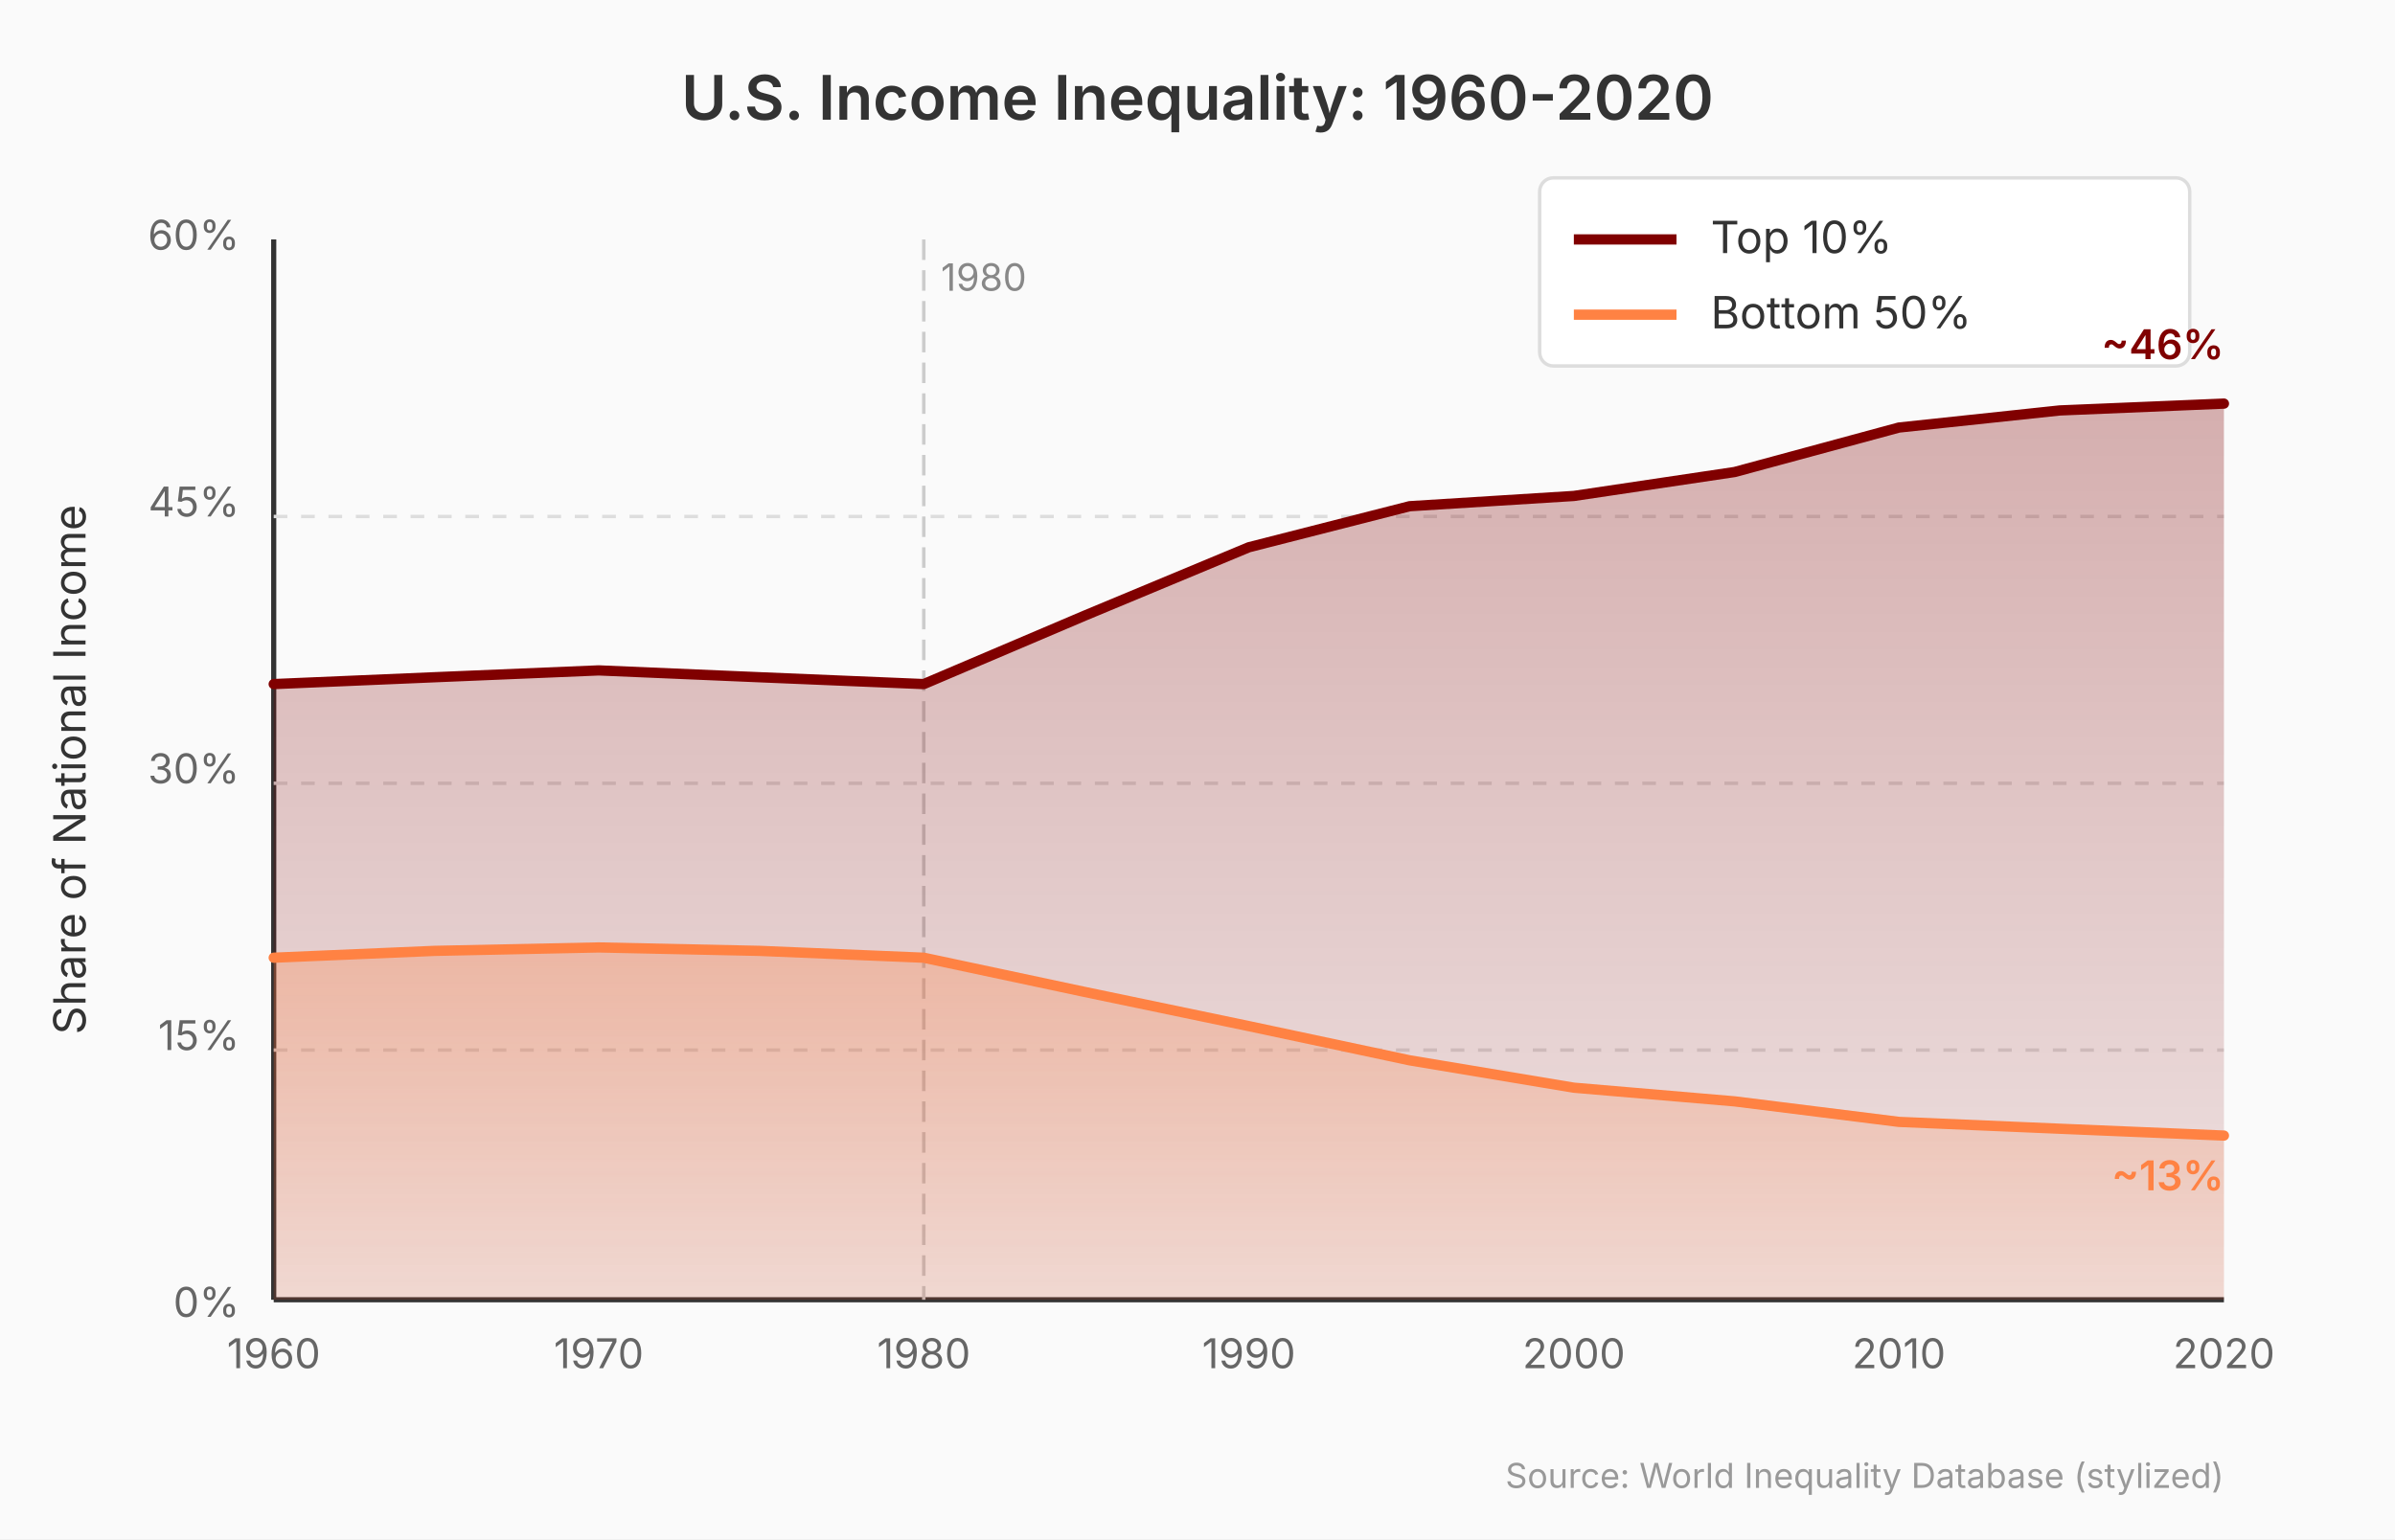
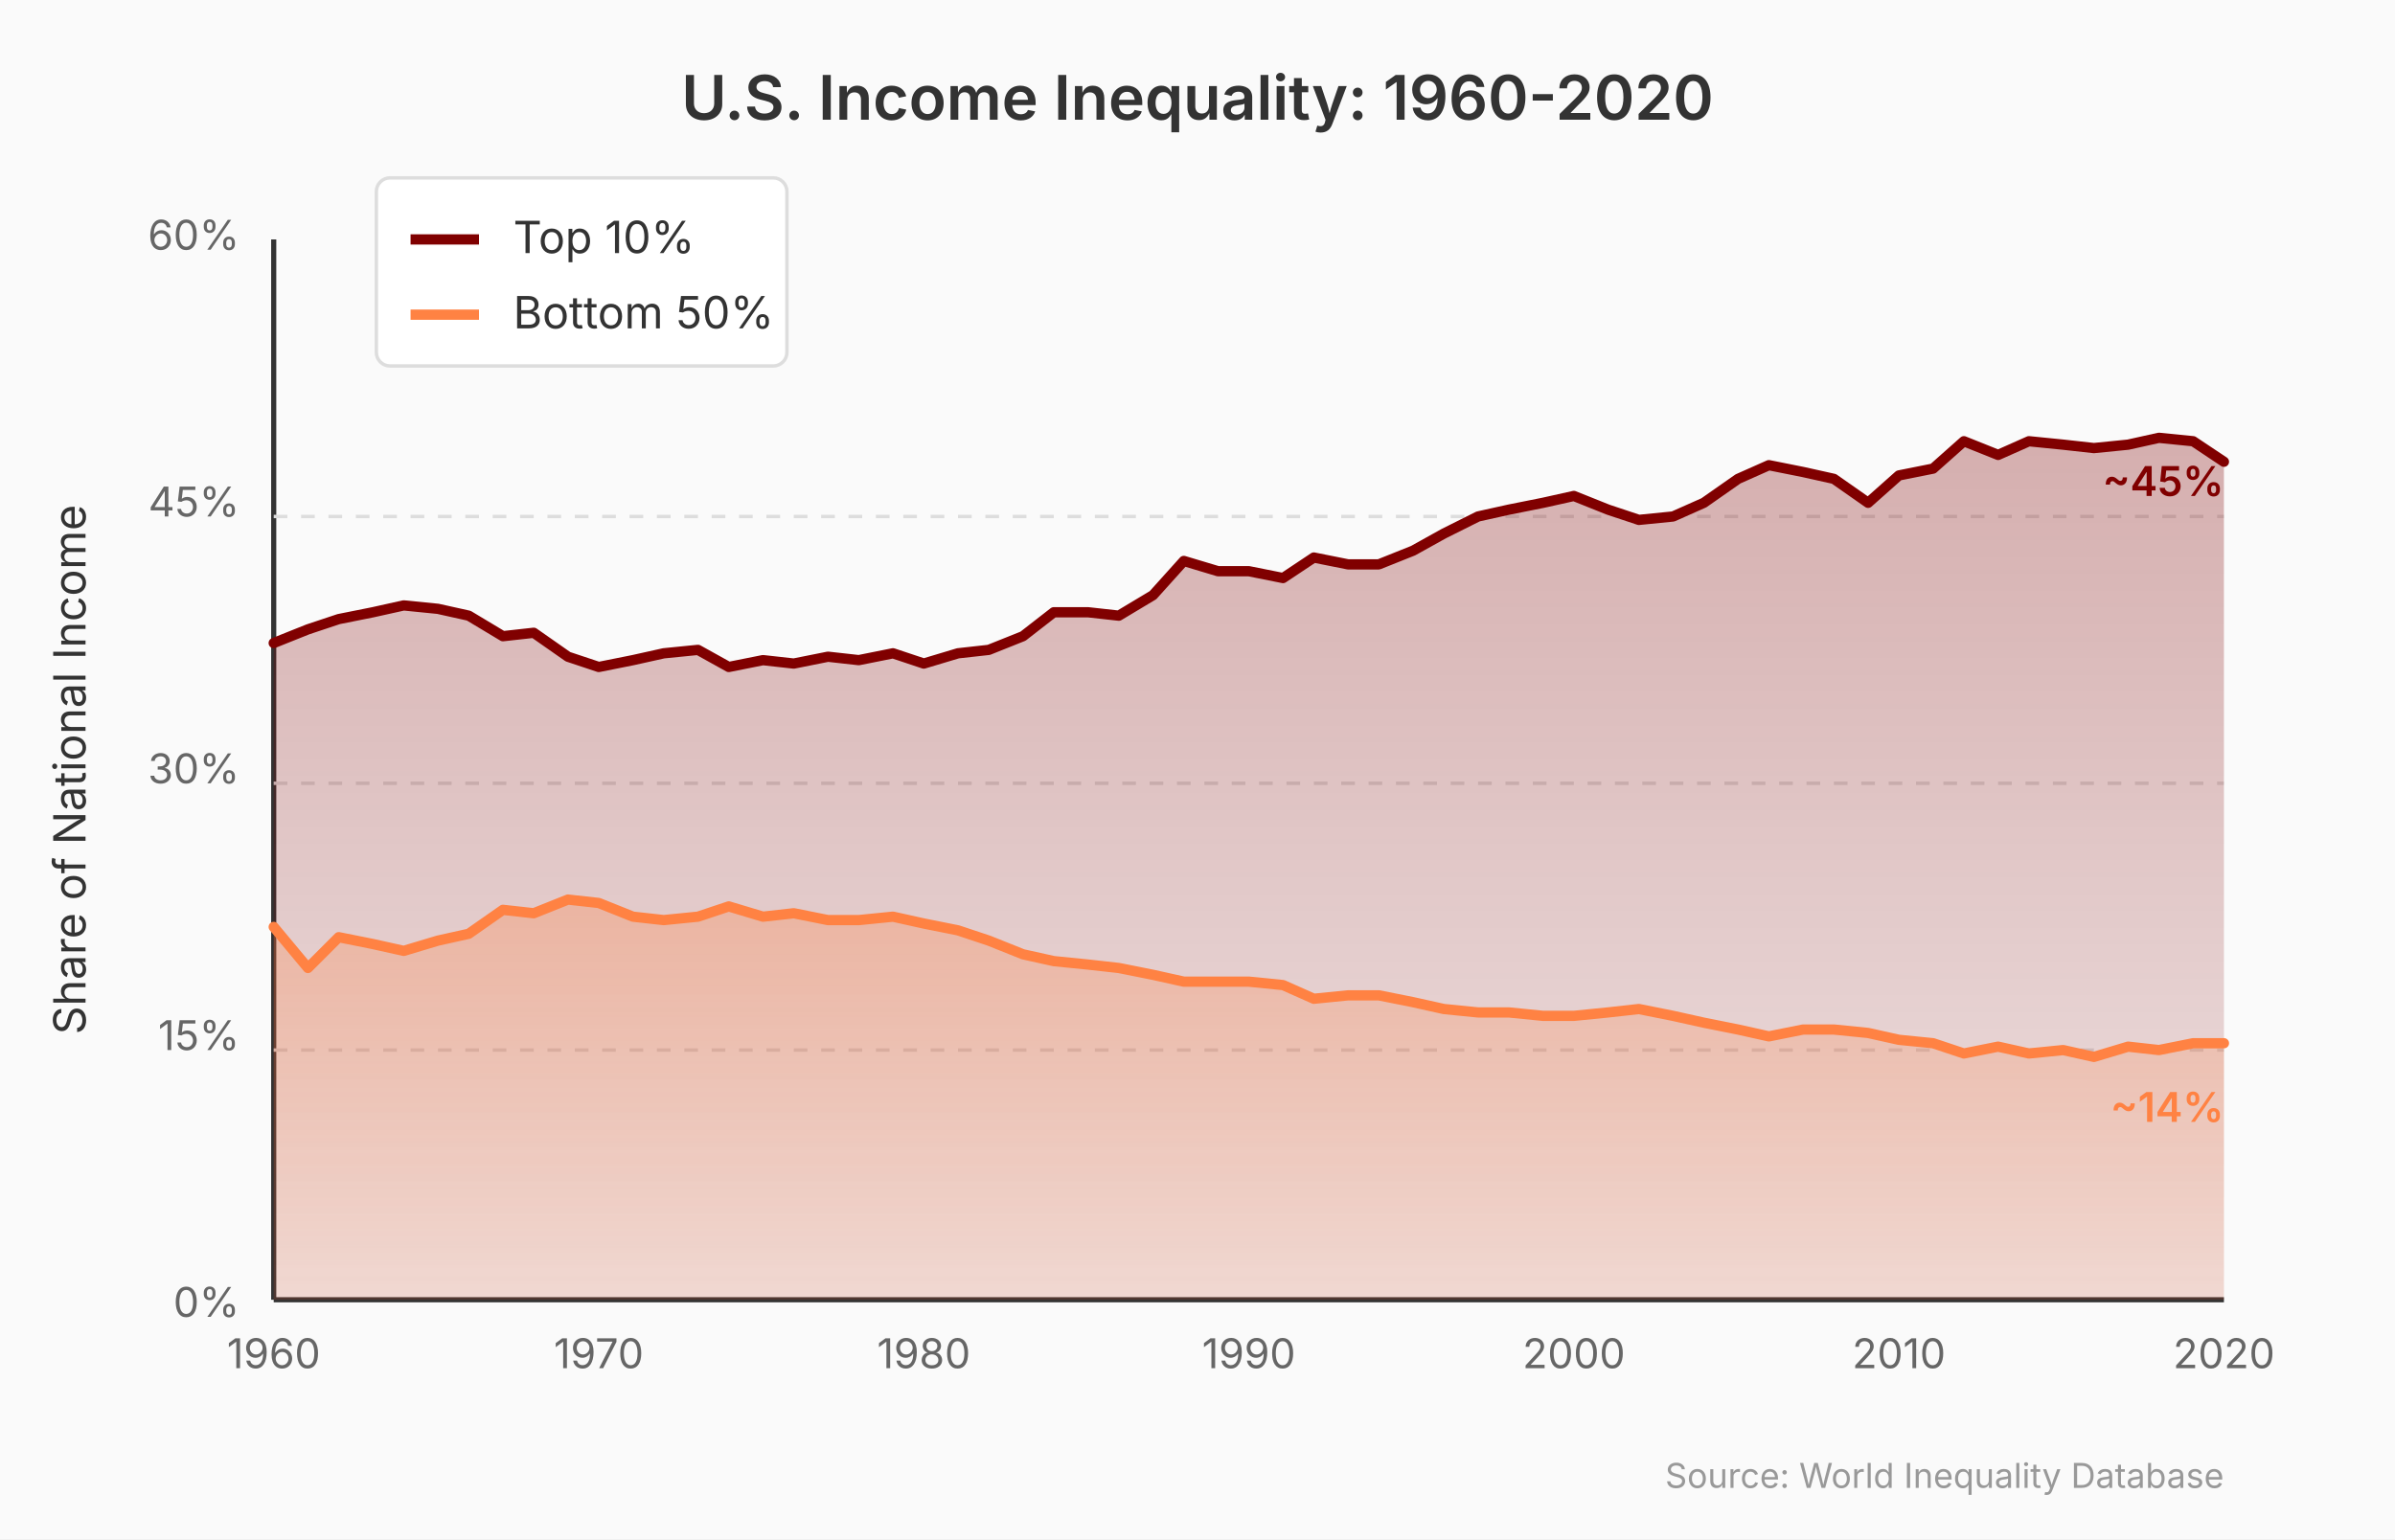
<svg xmlns="http://www.w3.org/2000/svg" viewBox="0 0 700 450">
  <defs>
    <linearGradient id="topGrad" x1="0%" y1="0%" x2="0%" y2="100%">
      <stop offset="0%" style="stop-color:#800000;stop-opacity:0.3" />
      <stop offset="100%" style="stop-color:#800000;stop-opacity:0.1" />
    </linearGradient>
    <linearGradient id="bottomGrad" x1="0%" y1="0%" x2="0%" y2="100%">
      <stop offset="0%" style="stop-color:#ff8243;stop-opacity:0.3" />
      <stop offset="100%" style="stop-color:#ff8243;stop-opacity:0.1" />
    </linearGradient>
  </defs>
  <rect width="700" height="450" fill="#fafafa" />
  <text x="350" y="35" text-anchor="middle" font-family="Inter, sans-serif" font-size="18" font-weight="600" fill="#333">
    U.S. Income Inequality: 1960-2020
  </text>
  <line x1="80" y1="380" x2="650" y2="380" stroke="#333" stroke-width="1.5" />
  <line x1="80" y1="380" x2="80" y2="70" stroke="#333" stroke-width="1.5" />
  <text x="70" y="385" text-anchor="end" font-family="Inter, sans-serif" font-size="12" fill="#666">0%</text>
  <text x="70" y="307" text-anchor="end" font-family="Inter, sans-serif" font-size="12" fill="#666">15%</text>
  <text x="70" y="229" text-anchor="end" font-family="Inter, sans-serif" font-size="12" fill="#666">30%</text>
  <text x="70" y="151" text-anchor="end" font-family="Inter, sans-serif" font-size="12" fill="#666">45%</text>
  <text x="70" y="73" text-anchor="end" font-family="Inter, sans-serif" font-size="12" fill="#666">60%</text>
  <text x="25" y="225" text-anchor="middle" font-family="Inter, sans-serif" font-size="13" fill="#333" transform="rotate(-90 25 225)">
    Share of National Income
  </text>
  <text x="80" y="400" text-anchor="middle" font-family="Inter, sans-serif" font-size="12" fill="#666">1960</text>
  <text x="175" y="400" text-anchor="middle" font-family="Inter, sans-serif" font-size="12" fill="#666">1970</text>
  <text x="270" y="400" text-anchor="middle" font-family="Inter, sans-serif" font-size="12" fill="#666">1980</text>
  <text x="365" y="400" text-anchor="middle" font-family="Inter, sans-serif" font-size="12" fill="#666">1990</text>
  <text x="460" y="400" text-anchor="middle" font-family="Inter, sans-serif" font-size="12" fill="#666">2000</text>
  <text x="555" y="400" text-anchor="middle" font-family="Inter, sans-serif" font-size="12" fill="#666">2010</text>
  <text x="650" y="400" text-anchor="middle" font-family="Inter, sans-serif" font-size="12" fill="#666">2020</text>
  <line x1="80" y1="307" x2="650" y2="307" stroke="#ddd" stroke-width="1" stroke-dasharray="4,4" />
  <line x1="80" y1="229" x2="650" y2="229" stroke="#ddd" stroke-width="1" stroke-dasharray="4,4" />
  <line x1="80" y1="151" x2="650" y2="151" stroke="#ddd" stroke-width="1" stroke-dasharray="4,4" />
-   <line x1="270" y1="70" x2="270" y2="380" stroke="#ccc" stroke-width="1" stroke-dasharray="6,3" />
-   <text x="275" y="85" font-family="Inter, sans-serif" font-size="11" fill="#888">1980</text>
-   <path d="M80,200 L127,198 L175,196 L222,198 L270,200            L317,180 L365,160 L412,148 L460,145 L507,138 L555,125 L602,120 L650,118            L650,380 L80,380 Z" fill="url(#topGrad)" />
-   <path d="M80,200 L127,198 L175,196 L222,198 L270,200            L317,180 L365,160 L412,148 L460,145 L507,138 L555,125 L602,120 L650,118" fill="none" stroke="#800000" stroke-width="3" stroke-linecap="round" stroke-linejoin="round" />
-   <path d="M80,280 L127,278 L175,277 L222,278 L270,280            L317,290 L365,300 L412,310 L460,318 L507,322 L555,328 L602,330 L650,332            L650,380 L80,380 Z" fill="url(#bottomGrad)" />
-   <path d="M80,280 L127,278 L175,277 L222,278 L270,280            L317,290 L365,300 L412,310 L460,318 L507,322 L555,328 L602,330 L650,332" fill="none" stroke="#ff8243" stroke-width="3" stroke-linecap="round" stroke-linejoin="round" />
-   <rect x="450" y="52" width="190" height="55" fill="white" stroke="#ddd" rx="4" />
-   <line x1="460" y1="70" x2="490" y2="70" stroke="#800000" stroke-width="3" />
-   <text x="500" y="74" font-family="Inter, sans-serif" font-size="13" fill="#333">Top 10%</text>
-   <line x1="460" y1="92" x2="490" y2="92" stroke="#ff8243" stroke-width="3" />
-   <text x="500" y="96" font-family="Inter, sans-serif" font-size="13" fill="#333">Bottom 50%</text>
-   <text x="650" y="105" text-anchor="end" font-family="Inter, sans-serif" font-size="12" font-weight="600" fill="#800000">~46%</text>
-   <text x="650" y="348" text-anchor="end" font-family="Inter, sans-serif" font-size="12" font-weight="600" fill="#ff8243">~13%</text>
+   <path d="M80,188 L90,184 L99,181 L109,179 L118,177          L128,178 L137,180 L147,186 L156,185 L166,192          L175,195 L185,193 L194,191 L204,190 L213,195          L223,193 L232,194 L242,192 L251,193 L261,191          L270,194 L280,191 L289,190 L299,186 L308,179          L318,179 L327,180 L337,174 L346,164 L356,167          L365,167 L375,169 L384,163 L394,165 L403,165          L413,161 L422,156 L432,151 L441,149 L451,147          L460,145 L470,149 L479,152 L489,151 L498,147          L508,140 L517,136 L527,138 L536,140 L546,147          L555,139 L565,137 L574,129 L584,133 L593,129          L603,130 L612,131 L622,130 L631,128 L641,129          L650,135          L650,380 L80,380 Z" fill="url(#topGrad)" />
+   <path d="M80,188 L90,184 L99,181 L109,179 L118,177          L128,178 L137,180 L147,186 L156,185 L166,192          L175,195 L185,193 L194,191 L204,190 L213,195          L223,193 L232,194 L242,192 L251,193 L261,191          L270,194 L280,191 L289,190 L299,186 L308,179          L318,179 L327,180 L337,174 L346,164 L356,167          L365,167 L375,169 L384,163 L394,165 L403,165          L413,161 L422,156 L432,151 L441,149 L451,147          L460,145 L470,149 L479,152 L489,151 L498,147          L508,140 L517,136 L527,138 L536,140 L546,147          L555,139 L565,137 L574,129 L584,133 L593,129          L603,130 L612,131 L622,130 L631,128 L641,129          L650,135" fill="none" stroke="#800000" stroke-width="3" stroke-linecap="round" stroke-linejoin="round" />
+   <path d="M80,271 L90,283 L99,274 L109,276 L118,278          L128,275 L137,273 L147,266 L156,267 L166,263          L175,264 L185,268 L194,269 L204,268 L213,265          L223,268 L232,267 L242,269 L251,269 L261,268          L270,270 L280,272 L289,275 L299,279 L308,281          L318,282 L327,283 L337,285 L346,287 L356,287          L365,287 L375,288 L384,292 L394,291 L403,291          L413,293 L422,295 L432,296 L441,296 L451,297          L460,297 L470,296 L479,295 L489,297 L498,299          L508,301 L517,303 L527,301 L536,301 L546,302          L555,304 L565,305 L574,308 L584,306 L593,308          L603,307 L612,309 L622,306 L631,307 L641,305          L650,305          L650,380 L80,380 Z" fill="url(#bottomGrad)" />
+   <path d="M80,271 L90,283 L99,274 L109,276 L118,278          L128,275 L137,273 L147,266 L156,267 L166,263          L175,264 L185,268 L194,269 L204,268 L213,265          L223,268 L232,267 L242,269 L251,269 L261,268          L270,270 L280,272 L289,275 L299,279 L308,281          L318,282 L327,283 L337,285 L346,287 L356,287          L365,287 L375,288 L384,292 L394,291 L403,291          L413,293 L422,295 L432,296 L441,296 L451,297          L460,297 L470,296 L479,295 L489,297 L498,299          L508,301 L517,303 L527,301 L536,301 L546,302          L555,304 L565,305 L574,308 L584,306 L593,308          L603,307 L612,309 L622,306 L631,307 L641,305          L650,305" fill="none" stroke="#ff8243" stroke-width="3" stroke-linecap="round" stroke-linejoin="round" />
+   <rect x="110" y="52" width="120" height="55" fill="white" stroke="#ddd" rx="4" />
+   <line x1="120" y1="70" x2="140" y2="70" stroke="#800000" stroke-width="3" />
+   <text x="150" y="74" font-family="Inter, sans-serif" font-size="13" fill="#333">Top 10%</text>
+   <line x1="120" y1="92" x2="140" y2="92" stroke="#ff8243" stroke-width="3" />
+   <text x="150" y="96" font-family="Inter, sans-serif" font-size="13" fill="#333">Bottom 50%</text>
+   <text x="650" y="145" text-anchor="end" font-family="Inter, sans-serif" font-size="12" font-weight="600" fill="#800000">~45%</text>
+   <text x="650" y="328" text-anchor="end" font-family="Inter, sans-serif" font-size="12" font-weight="600" fill="#ff8243">~14%</text>
  <text x="650" y="435" text-anchor="end" font-family="Inter, sans-serif" font-size="10" fill="#999">
-     Source: World Inequality Database (stylized)
+     Source: World Inequality Database
  </text>
</svg>
